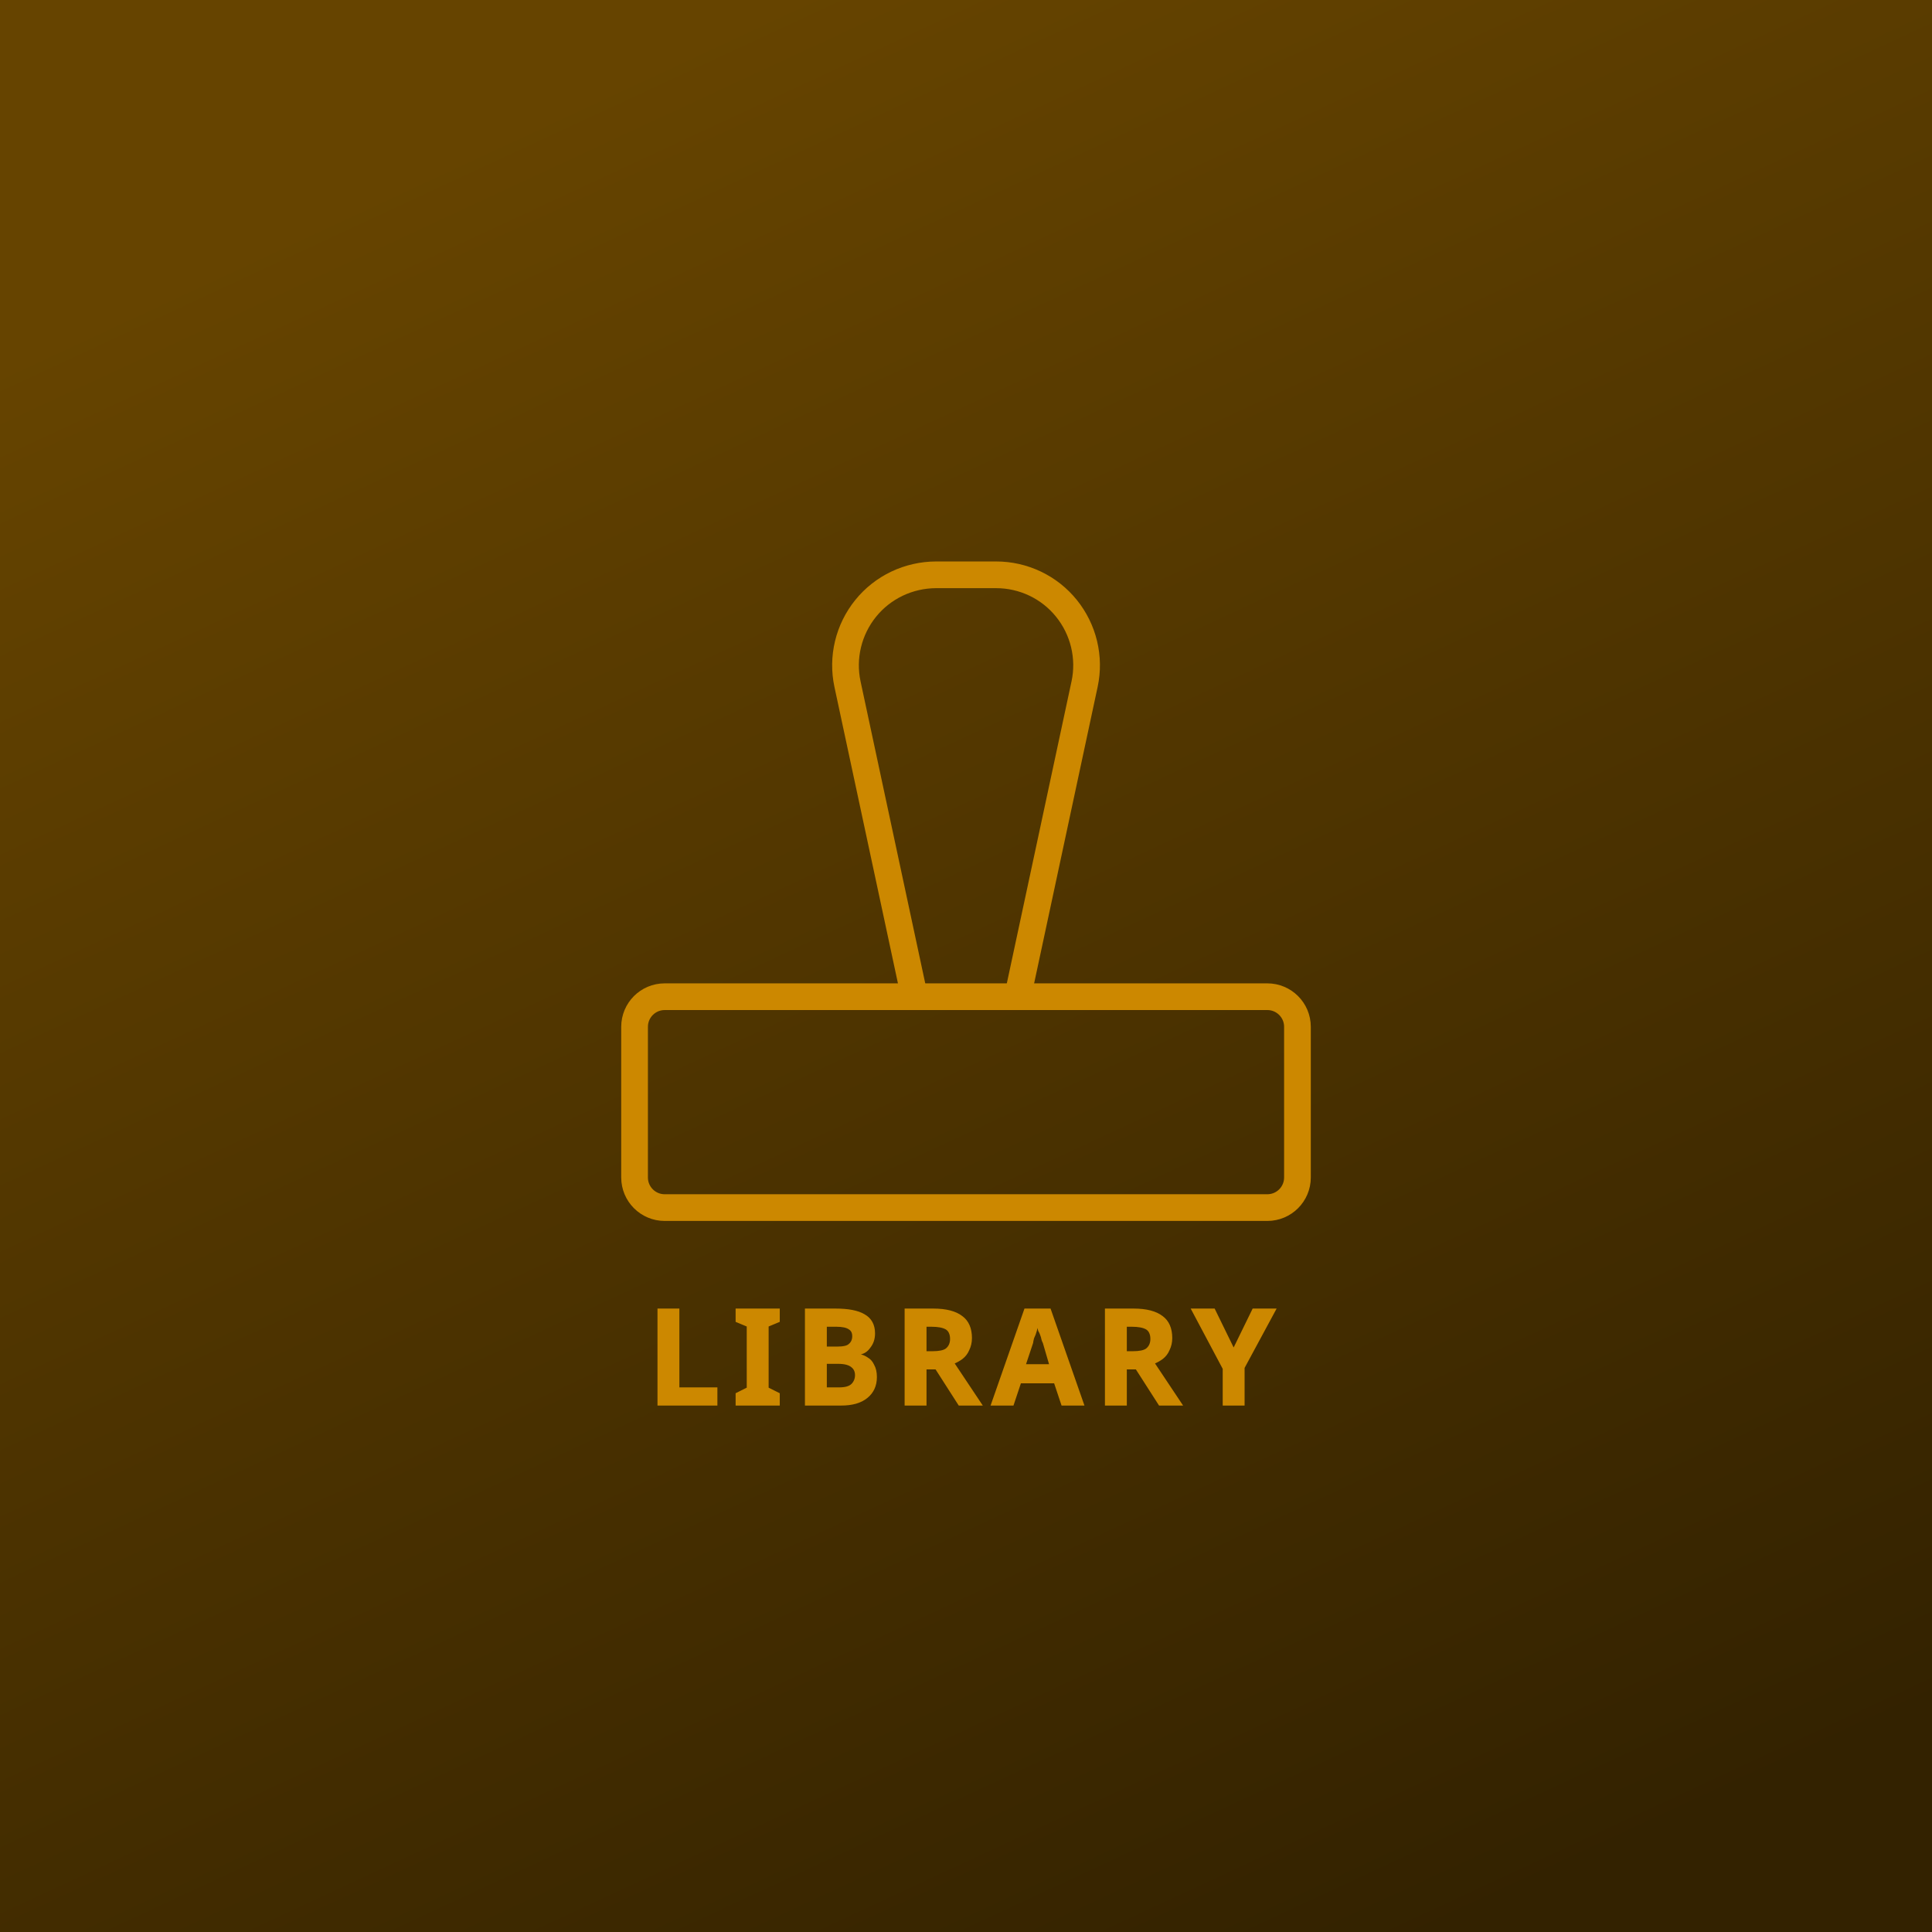
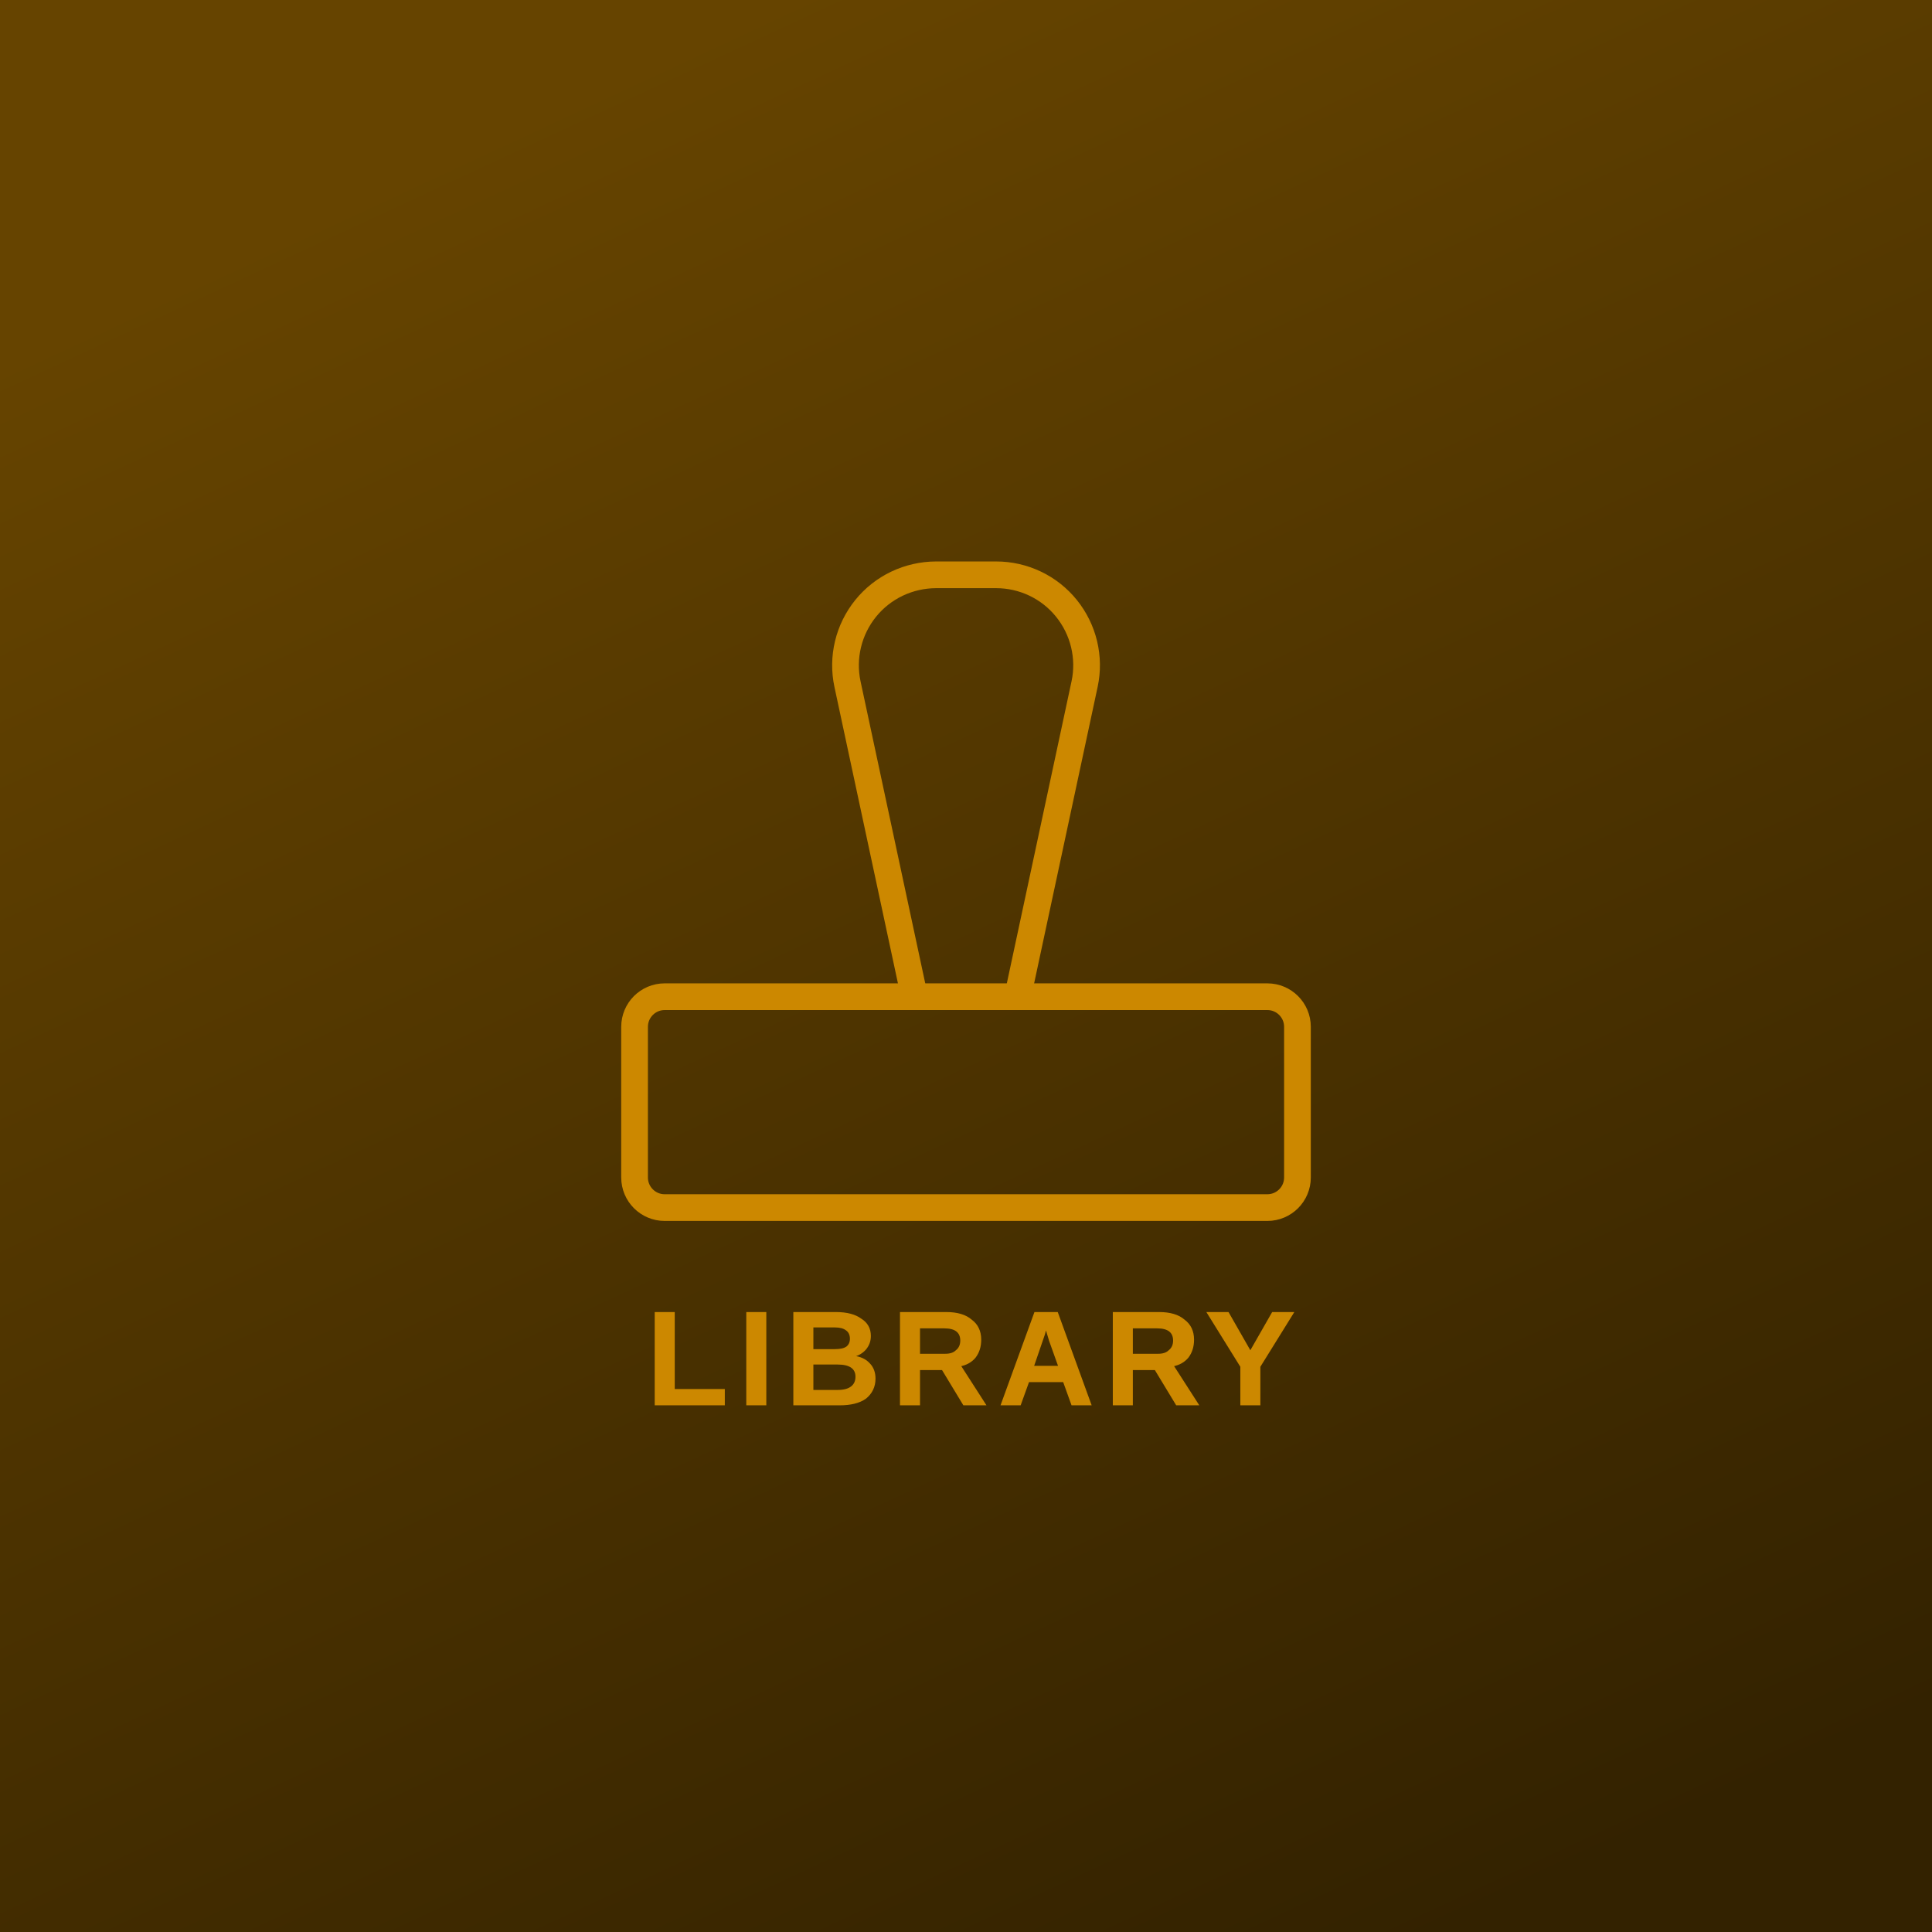
<svg xmlns="http://www.w3.org/2000/svg" xmlns:xlink="http://www.w3.org/1999/xlink" version="1.1" width="32" height="32" viewBox="0 0 32 32" fill="none">
  <defs id="gradient">
    <linearGradient id="linearGradientBase">
      <stop style="stop-color:#664400;stop-opacity:1;" offset="0" id="stop1" />
      <stop style="stop-color:#332200;stop-opacity:1;" offset="1" id="stop2" />
    </linearGradient>
    <linearGradient xlink:href="#linearGradientBase" id="linearGradient" x1="10.761" y1="0.931" x2="25.012" y2="31.585" gradientUnits="userSpaceOnUse" />
  </defs>
  <rect width="100%" height="100%" fill="#332200" id="background" style="fill-opacity:1;fill:url(#linearGradient)" />
  <g id="stamp-text" transform="matrix(0.9830294,0,0,0.9830294,0.258012,0.1094708)">
    <g id="stamp" transform="matrix(1.105188,0,0,1.105188,-1.102115,-0.7410289)">
      <path id="handle" d="m 14.701,15.765 -1.021,-4.766 c -0.043,-0.201 -0.04,-0.409 0.008,-0.608 0.048,-0.2 0.14,-0.386 0.269,-0.546 0.129,-0.16 0.292,-0.288 0.478,-0.377 0.185,-0.088 0.388,-0.134 0.593,-0.135 h 0.919 c 0.205,2.69e-5 0.408,0.046 0.593,0.134 0.185,0.088 0.349,0.217 0.478,0.377 0.129,0.16 0.221,0.346 0.269,0.546 0.048,0.2 0.051,0.408 0.008,0.608 l -1.021,4.766" stroke="#CC8800" stroke-width="0.407" stroke-linecap="round" stroke-linejoin="round" />
      <path id="rubber" d="m 20.081,15.765 h -9.188 c -0.254,0 -0.459,0.206 -0.459,0.459 v 2.297 c 0,0.254 0.206,0.459 0.459,0.459 h 9.188 c 0.254,0 0.459,-0.206 0.459,-0.459 v -2.297 c 0,-0.254 -0.206,-0.459 -0.459,-0.459 z" stroke="#CC8800" stroke-width="0.407" stroke-linecap="round" stroke-linejoin="round" />
    </g>
-     <text xml:space="preserve" style="font-style:normal;font-variant:normal;font-weight:bold;font-stretch:normal;font-size:2.25px;font-family:'Work Sans';text-align:start;letter-spacing:0.075em;text-anchor:start;display:inline;fill:#CC8800;stroke:#CC8800;stroke-width:0.025;stroke-dasharray:none;stroke-opacity:1" x="10.626" y="23.556" id="text">LIBRARY</text>
+     <text xml:space="preserve" style="font-style:normal;font-variant:normal;font-weight:bold;font-stretch:normal;font-size:2.25px;font-family:'Work Sans', Arial, sans-serif;text-align:start;letter-spacing:0.075em;text-anchor:start;display:inline;fill:#CC8800;stroke:#CC8800;stroke-width:0.025;stroke-dasharray:none;stroke-opacity:1" x="10.626" y="23.556" id="text">LIBRARY</text>
  </g>
</svg>
